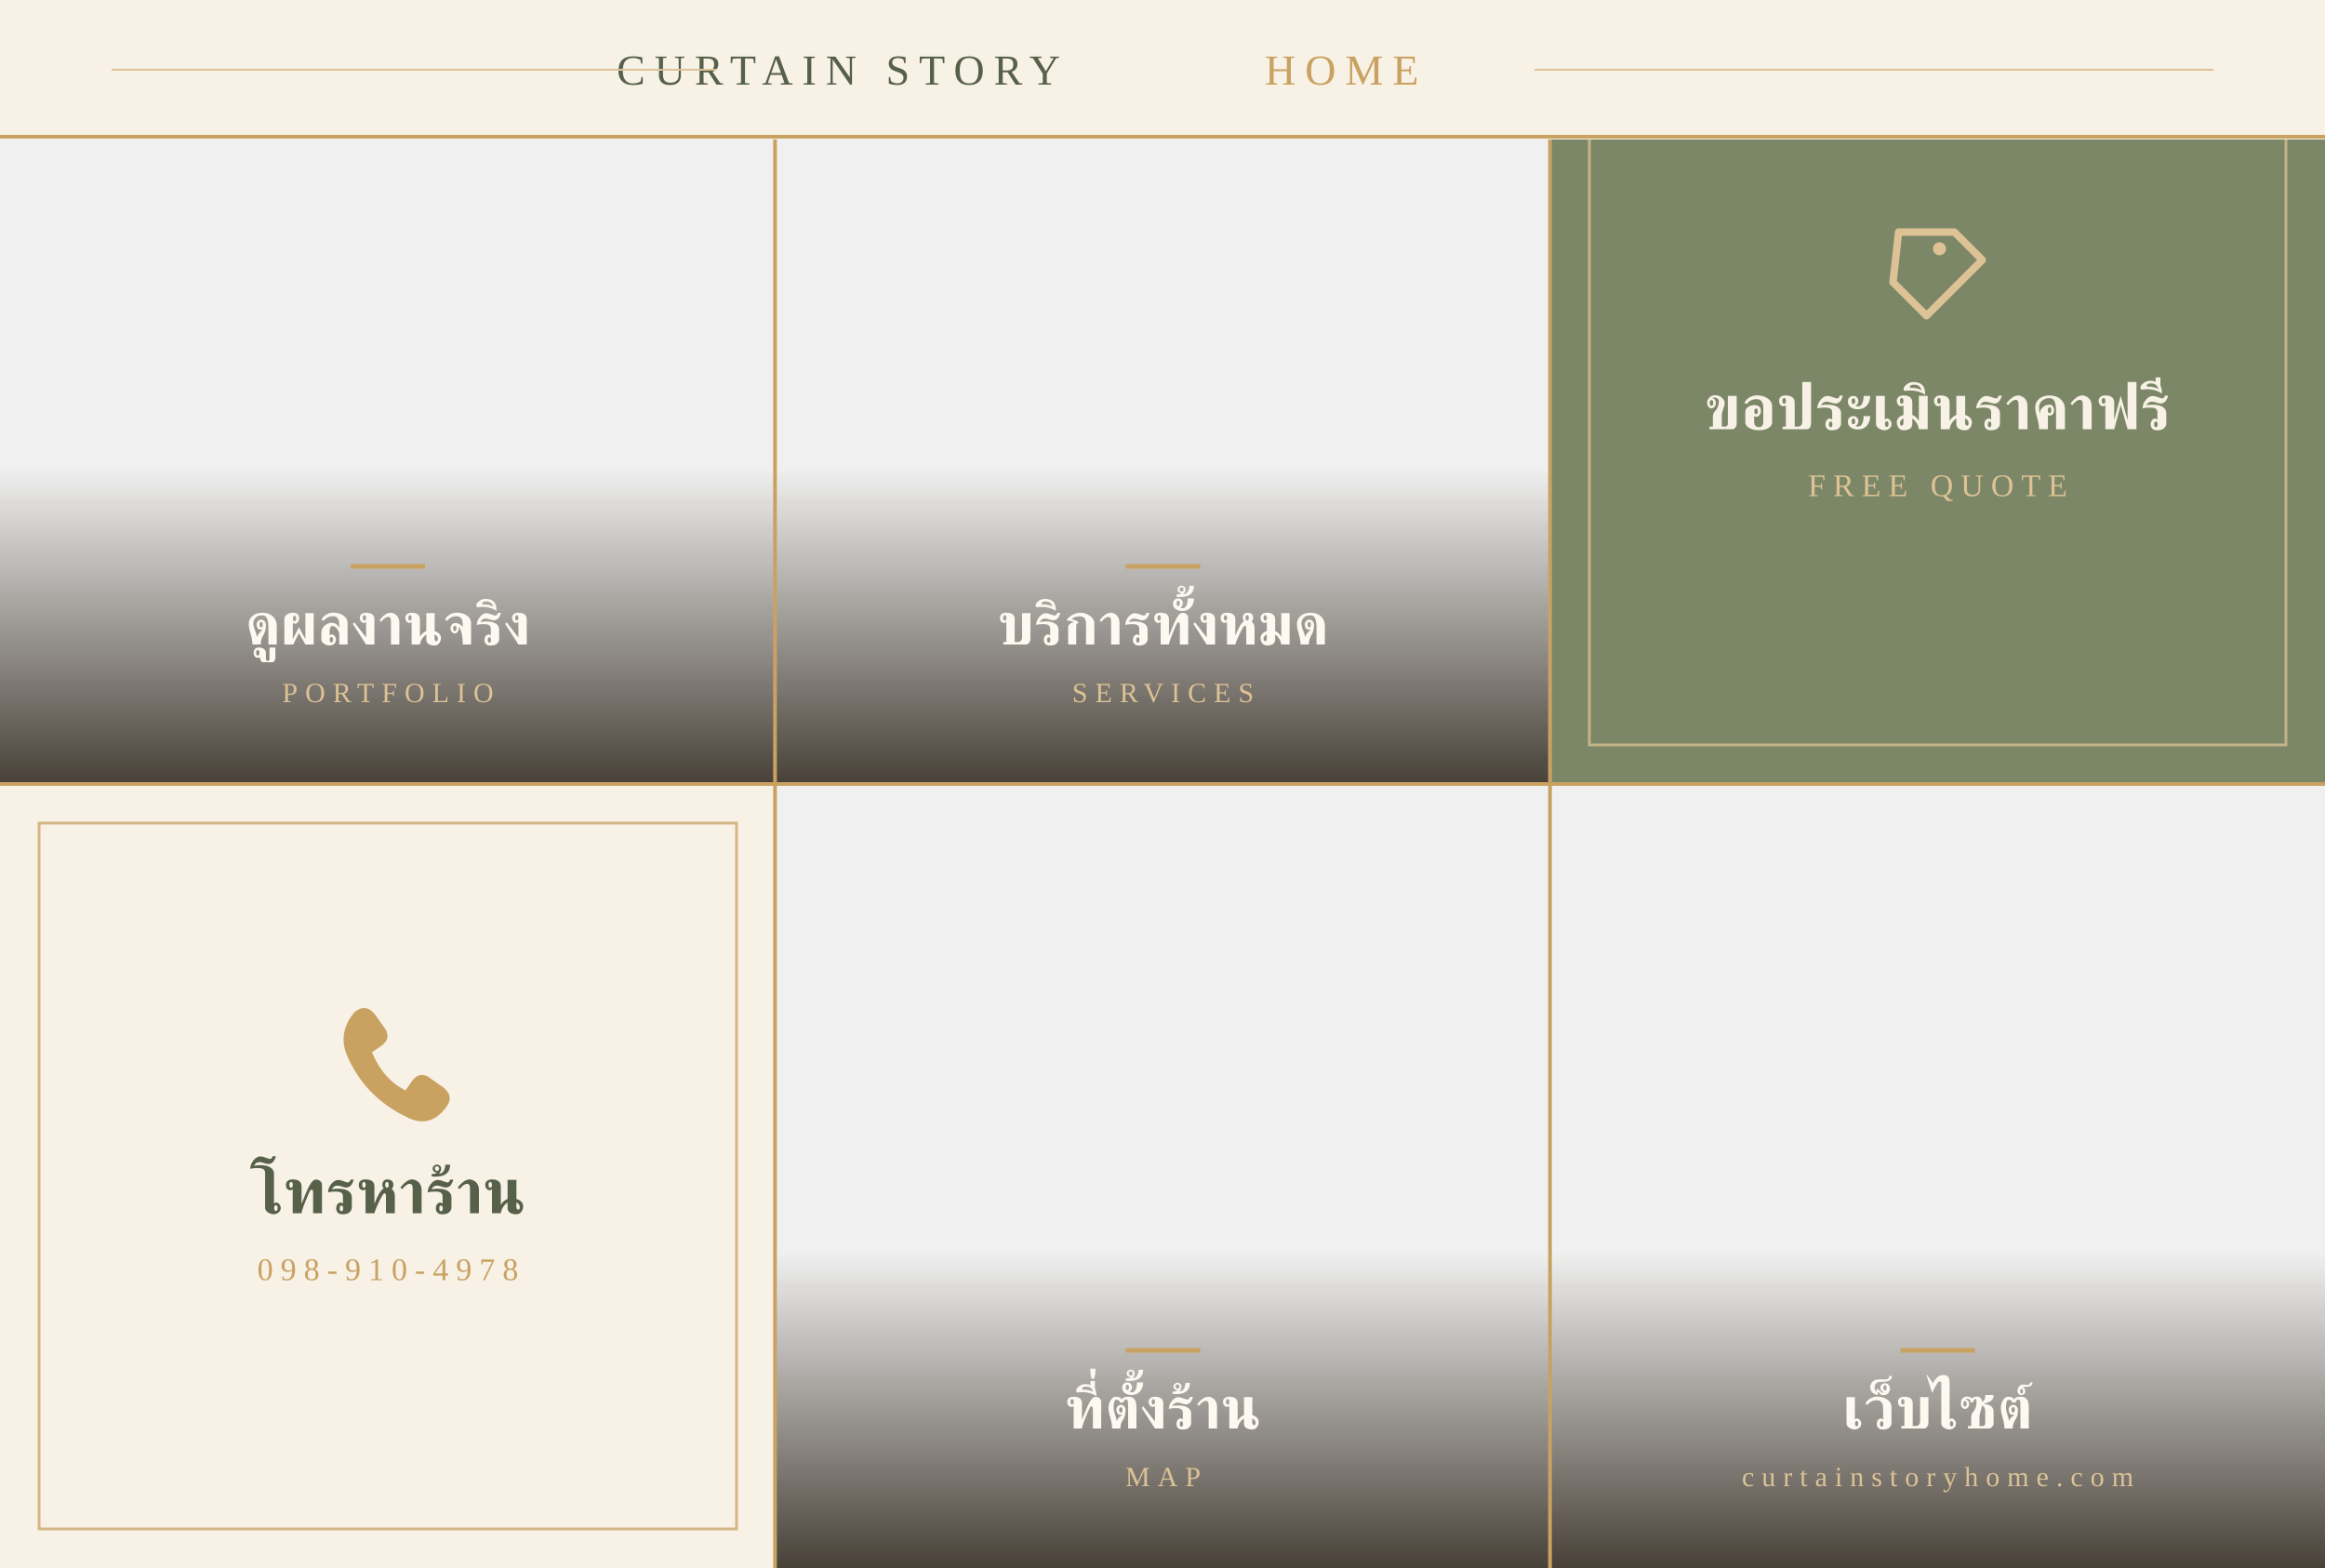
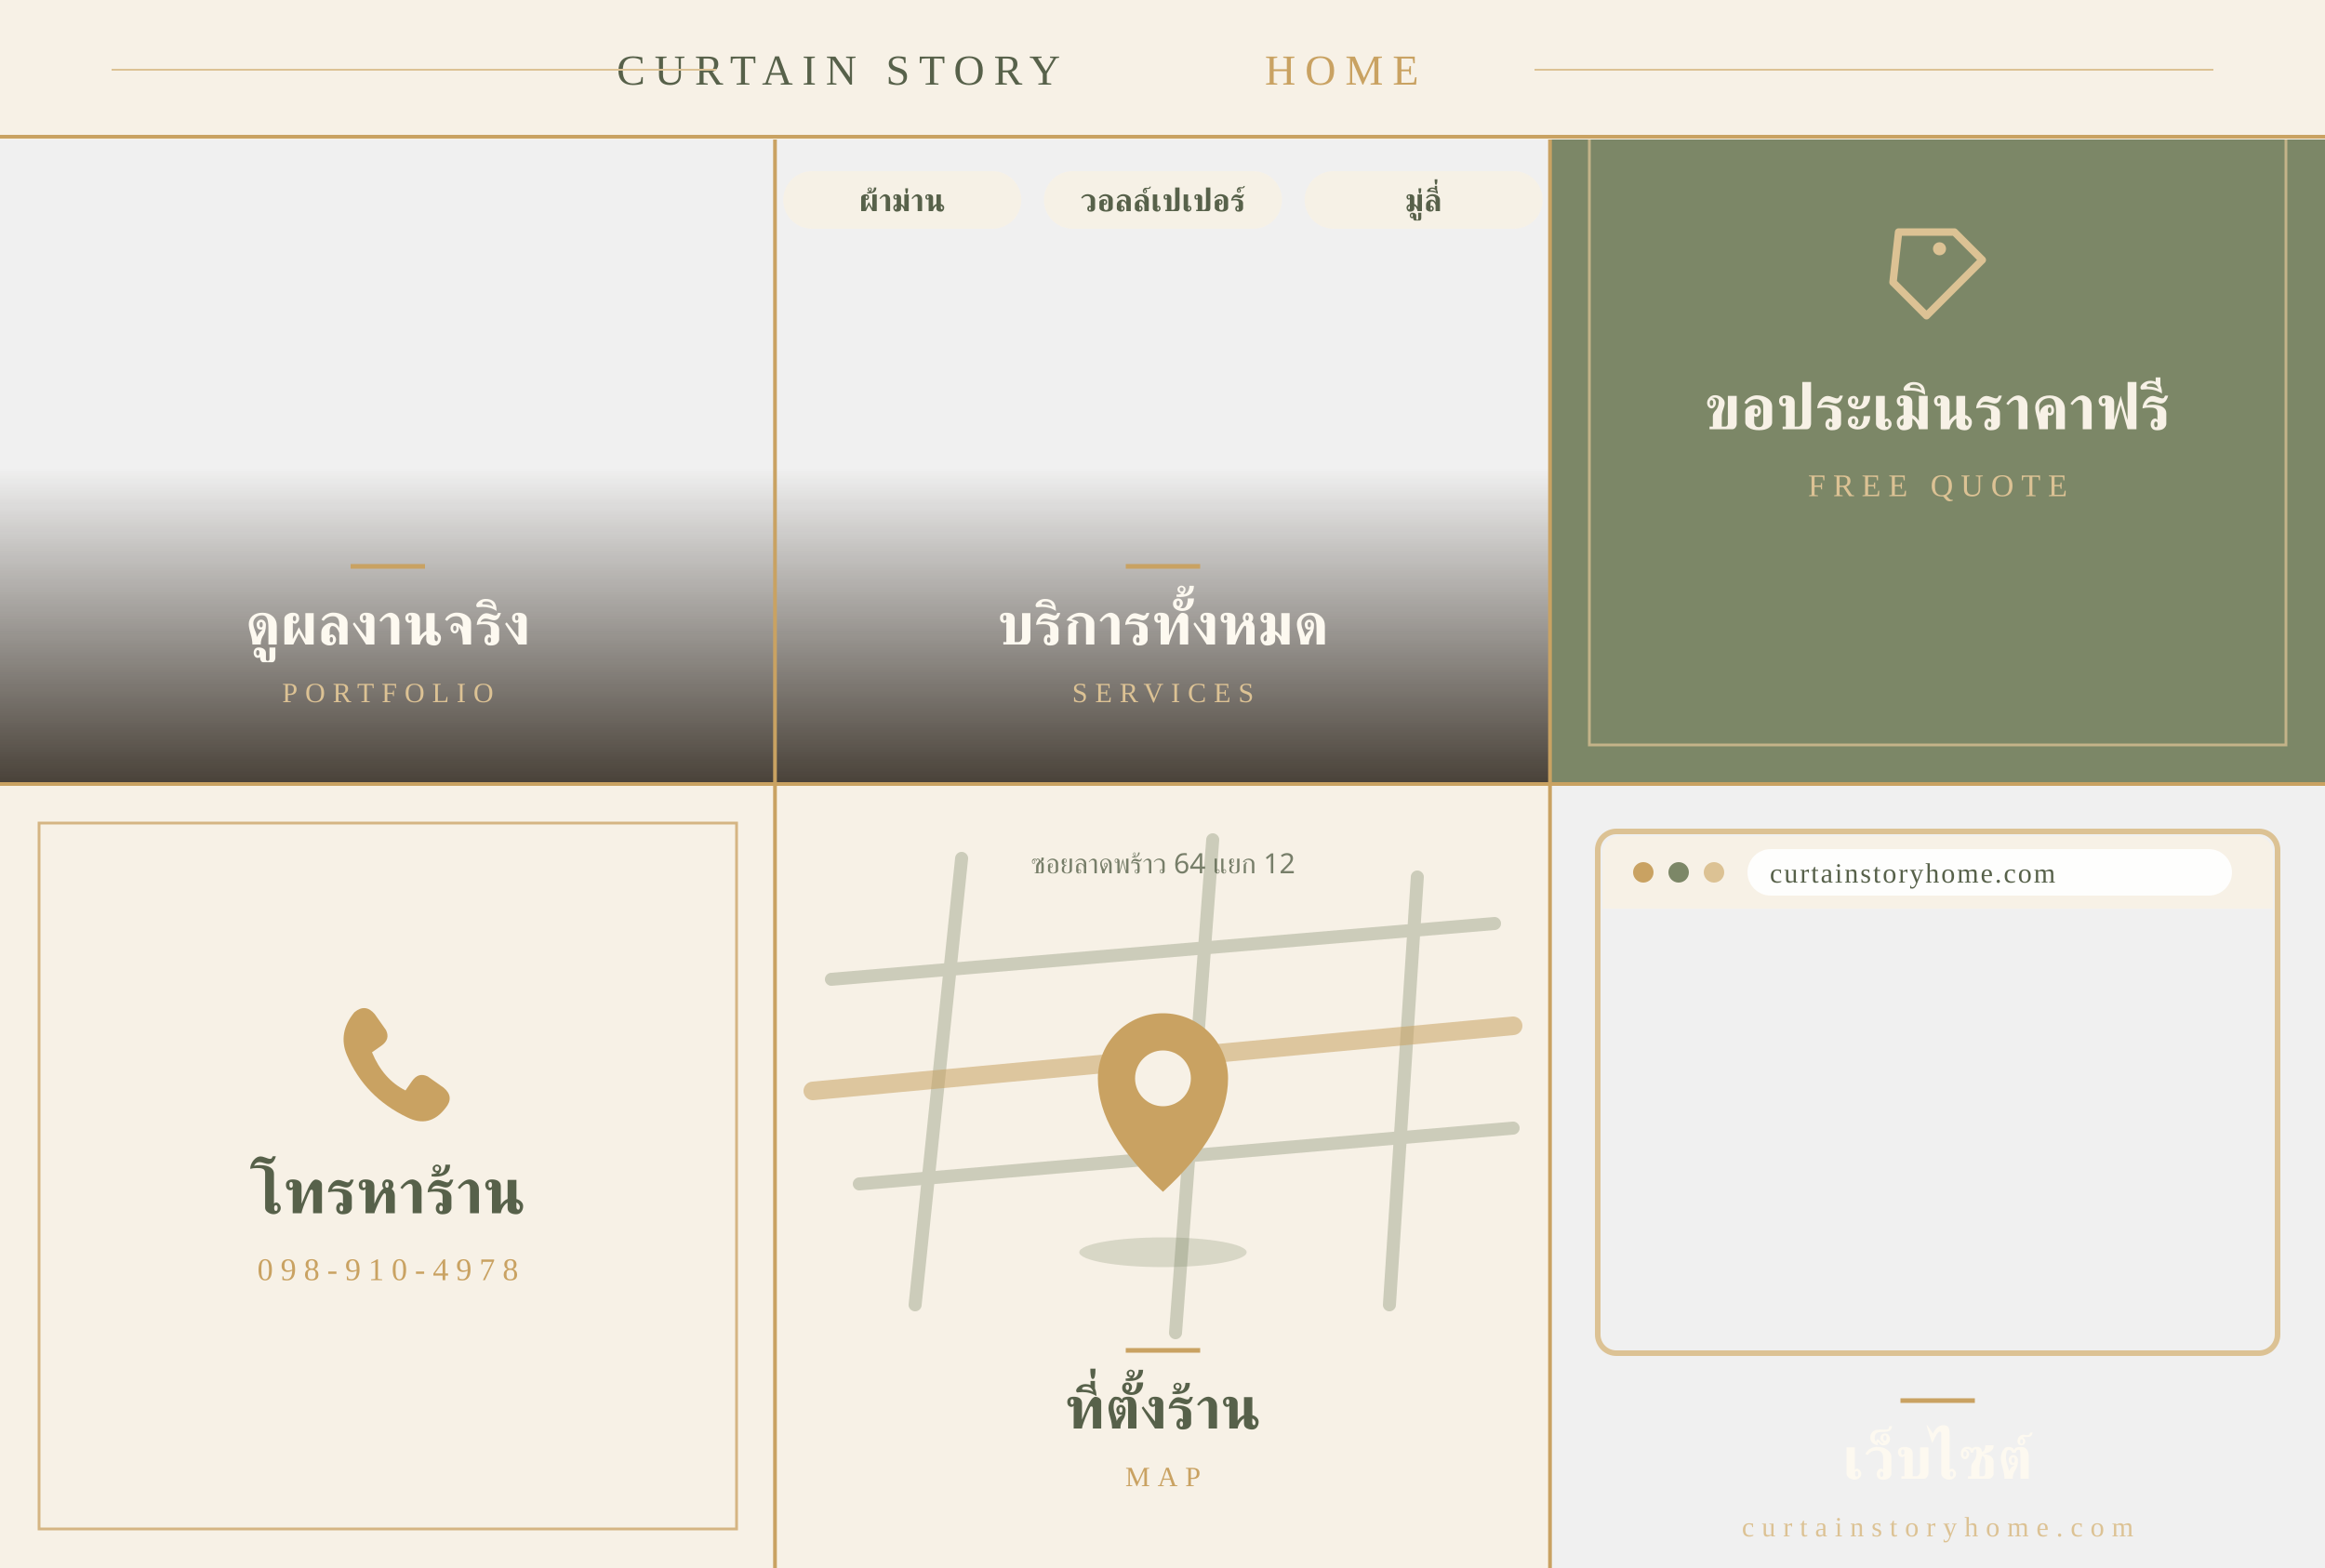
<svg xmlns="http://www.w3.org/2000/svg" width="2500" height="1686">
  <defs>
    <linearGradient id="fade0" x1="0" y1="0" x2="0" y2="1">
      <stop offset="0" stop-color="#241b10" stop-opacity="0" />
      <stop offset="1" stop-color="#241b10" stop-opacity="0.82" />
    </linearGradient>
    <linearGradient id="fade1" x1="0" y1="0" x2="0" y2="1">
      <stop offset="0" stop-color="#241b10" stop-opacity="0" />
      <stop offset="1" stop-color="#241b10" stop-opacity="0.82" />
    </linearGradient>
    <linearGradient id="fade2" x1="0" y1="0" x2="0" y2="1">
      <stop offset="0" stop-color="#241b10" stop-opacity="0" />
      <stop offset="1" stop-color="#241b10" stop-opacity="0.82" />
    </linearGradient>
    <linearGradient id="fade3" x1="0" y1="0" x2="0" y2="1">
      <stop offset="0" stop-color="#241b10" stop-opacity="0" />
      <stop offset="1" stop-color="#241b10" stop-opacity="0.82" />
    </linearGradient>
    <linearGradient id="fade4" x1="0" y1="0" x2="0" y2="1">
      <stop offset="0" stop-color="#241b10" stop-opacity="0" />
      <stop offset="1" stop-color="#241b10" stop-opacity="0.82" />
    </linearGradient>
    <linearGradient id="fade5" x1="0" y1="0" x2="0" y2="1">
      <stop offset="0" stop-color="#241b10" stop-opacity="0" />
      <stop offset="1" stop-color="#241b10" stop-opacity="0.82" />
    </linearGradient>
  </defs>
+   <rect x="0" y="503" width="834" height="340" fill="url(#fade0)" />
+   <line x1="377" y1="609" x2="457" y2="609" stroke="#c9a262" stroke-width="5" />
+   <text x="417" y="693" font-family="'Leelawadee UI', Tahoma, 'Segoe UI', sans-serif" font-size="64" font-weight="700" fill="#fdf9f0" text-anchor="middle">ดูผลงานจริง</text>
+   <text x="417" y="755" font-family="Georgia, 'Times New Roman', serif" font-size="30" letter-spacing="8" fill="#dcc294" text-anchor="middle">PORTFOLIO</text>
+   <rect x="842.167" y="184" width="256" height="62" rx="31" fill="#f7f1e6" opacity="0.94" />
+   <text x="970.167" y="227" font-family="'Leelawadee UI', Tahoma, 'Segoe UI', sans-serif" font-size="34" font-weight="700" fill="#57614a" text-anchor="middle">ผ้าม่าน</text>
+   <rect x="1122.5" y="184" width="256" height="62" rx="31" fill="#f7f1e6" opacity="0.94" />
+   <text x="1250.5" y="227" font-family="'Leelawadee UI', Tahoma, 'Segoe UI', sans-serif" font-size="34" font-weight="700" fill="#57614a" text-anchor="middle">วอลล์เปเปอร์</text>
+   <rect x="1402.833" y="184" width="256" height="62" rx="31" fill="#f7f1e6" opacity="0.94" />
+   <text x="1530.833" y="227" font-family="'Leelawadee UI', Tahoma, 'Segoe UI', sans-serif" font-size="34" font-weight="700" fill="#57614a" text-anchor="middle">มู่ลี่</text>
+   <rect x="834" y="503" width="833" height="340" fill="url(#fade1)" />
+   <line x1="1210.5" y1="609" x2="1290.5" y2="609" stroke="#c9a262" stroke-width="5" />
+   <text x="1250.5" y="693" font-family="'Leelawadee UI', Tahoma, 'Segoe UI', sans-serif" font-size="64" font-weight="700" fill="#fdf9f0" text-anchor="middle">บริการทั้งหมด</text>
+   <text x="1250.5" y="755" font-family="Georgia, 'Times New Roman', serif" font-size="30" letter-spacing="8" fill="#dcc294" text-anchor="middle">SERVICES</text>
  <rect x="1667" y="0" width="833" height="843" fill="#7c8767" />
  <rect x="1709" y="42" width="749" height="759" fill="none" stroke="#dcc294" stroke-width="3" opacity="0.75" />
  <path d="M2041.5 249.5 L2101.5 249.5 L2131.5 279.5 L2071.5 339.5 L2035.5 303.5 Z" fill="none" stroke="#dcc294" stroke-width="8" stroke-linejoin="round" />
  <circle cx="2085.5" cy="267.5" r="7" fill="#dcc294" />
  <text x="2083.5" y="461.5" font-family="'Leelawadee UI', Tahoma, 'Segoe UI', sans-serif" font-size="68" font-weight="700" fill="#f7f1e6" text-anchor="middle">ขอประเมินราคาฟรี</text>
  <text x="2083.5" y="533.5" font-family="Georgia, 'Times New Roman', serif" font-size="34" letter-spacing="8" fill="#dcc294" text-anchor="middle">FREE QUOTE</text>
  <rect x="0" y="843" width="834" height="843" fill="#f7f1e6" />
  <rect x="42" y="885" width="750" height="759" fill="none" stroke="#c9a262" stroke-width="3" opacity="0.75" />
  <path d="M381 1088.5 q12 -10 22 2 l12 17 q5 10 -5 17 l-10 7 q12 29 36 41 l7 -10 q7 -10 17 -5 l17 12 q12 10 2 22 q-17 22 -41 10 q-46 -22 -65 -67 q-10 -24 8 -46 Z" fill="#c9a262" />
  <text x="417" y="1304.5" font-family="'Leelawadee UI', Tahoma, 'Segoe UI', sans-serif" font-size="68" font-weight="700" fill="#57614a" text-anchor="middle">โทรหาร้าน</text>
  <text x="417" y="1376.5" font-family="Georgia, 'Times New Roman', serif" font-size="34" letter-spacing="8" fill="#c9a262" text-anchor="middle">098-910-4978</text>
-   <rect x="0" y="503" width="834" height="340" fill="url(#fade0)" />
-   <line x1="377" y1="609" x2="457" y2="609" stroke="#c9a262" stroke-width="5" />
-   <text x="417" y="693" font-family="'Leelawadee UI', Tahoma, 'Segoe UI', sans-serif" font-size="64" font-weight="700" fill="#fdf9f0" text-anchor="middle">ดูผลงานจริง</text>
-   <text x="417" y="755" font-family="Georgia, 'Times New Roman', serif" font-size="30" letter-spacing="8" fill="#dcc294" text-anchor="middle">PORTFOLIO</text>
-   <rect x="834" y="503" width="833" height="340" fill="url(#fade1)" />
-   <line x1="1210.5" y1="609" x2="1290.5" y2="609" stroke="#c9a262" stroke-width="5" />
-   <text x="1250.5" y="693" font-family="'Leelawadee UI', Tahoma, 'Segoe UI', sans-serif" font-size="64" font-weight="700" fill="#fdf9f0" text-anchor="middle">บริการทั้งหมด</text>
-   <text x="1250.5" y="755" font-family="Georgia, 'Times New Roman', serif" font-size="30" letter-spacing="8" fill="#dcc294" text-anchor="middle">SERVICES</text>
-   <rect x="834" y="1346" width="833" height="340" fill="url(#fade4)" />
+   <rect x="834" y="843" width="833" height="843" fill="#f7f1e6" />
+   <g stroke="#7c8767" stroke-width="14" opacity="0.35" stroke-linecap="round">
+     <line x1="894" y1="1053" x2="1607" y2="993" />
+     <line x1="924" y1="1273" x2="1627" y2="1213" />
+     <line x1="1034" y1="923" x2="984" y2="1403" />
+     <line x1="1304" y1="903" x2="1264" y2="1433" />
+     <line x1="1524" y1="943" x2="1494" y2="1403" />
+   </g>
+   <g stroke="#c9a262" stroke-width="20" opacity="0.55" stroke-linecap="round">
+     <line x1="874" y1="1173" x2="1627" y2="1103" />
+   </g>
+   <path d="M1250.5 1089.5 a70 70 0 0 1 70 70 q0 58 -70 122 q-70 -64 -70 -122 a70 70 0 0 1 70 -70 Z" fill="#c9a262" />
+   <circle cx="1250.5" cy="1159.5" r="30" fill="#f7f1e6" />
+   <ellipse cx="1250.5" cy="1346.5" rx="90" ry="16" fill="#7c8767" opacity="0.25" />
+   <text x="1250.5" y="939" font-family="'Leelawadee UI', Tahoma, 'Segoe UI', sans-serif" font-size="30" fill="#57614a" opacity="0.8" text-anchor="middle">ซอยลาดพร้าว 64 แยก 12</text>
  <line x1="1210.5" y1="1452" x2="1290.5" y2="1452" stroke="#c9a262" stroke-width="5" />
-   <text x="1250.5" y="1536" font-family="'Leelawadee UI', Tahoma, 'Segoe UI', sans-serif" font-size="64" font-weight="700" fill="#fdf9f0" text-anchor="middle">ที่ตั้งร้าน</text>
-   <text x="1250.5" y="1598" font-family="Georgia, 'Times New Roman', serif" font-size="30" letter-spacing="8" fill="#dcc294" text-anchor="middle">MAP</text>
-   <rect x="1667" y="1346" width="833" height="340" fill="url(#fade5)" />
-   <line x1="2043.5" y1="1452" x2="2123.5" y2="1452" stroke="#c9a262" stroke-width="5" />
-   <text x="2083.5" y="1536" font-family="'Leelawadee UI', Tahoma, 'Segoe UI', sans-serif" font-size="64" font-weight="700" fill="#fdf9f0" text-anchor="middle">เว็บไซต์</text>
-   <text x="2083.5" y="1598" font-family="Georgia, 'Times New Roman', serif" font-size="30" letter-spacing="8" fill="#dcc294" text-anchor="middle">curtainstoryhome.com</text>
+   <text x="1250.5" y="1536" font-family="'Leelawadee UI', Tahoma, 'Segoe UI', sans-serif" font-size="64" font-weight="700" fill="#57614a" text-anchor="middle">ที่ตั้งร้าน</text>
+   <text x="1250.5" y="1598" font-family="Georgia, 'Times New Roman', serif" font-size="30" letter-spacing="8" fill="#c9a262" text-anchor="middle">MAP</text>
+   <rect x="1718" y="894" width="731" height="561" rx="20" fill="none" stroke="#dcc294" stroke-width="6" />
+   <rect x="1723" y="899" width="721" height="78" rx="18" fill="#f7f1e6" />
+   <rect x="1723" y="959" width="721" height="18" fill="#f7f1e6" />
+   <circle cx="1767" cy="938" r="11" fill="#c9a262" />
+   <circle cx="1805" cy="938" r="11" fill="#7c8767" />
+   <circle cx="1843" cy="938" r="11" fill="#dcc294" />
+   <rect x="1879" y="913" width="521" height="50" rx="25" fill="#fff" opacity="0.9" />
+   <text x="1903" y="949" font-family="Georgia, 'Times New Roman', serif" font-size="30" letter-spacing="2" fill="#57614a">curtainstoryhome.com</text>
+   <line x1="2043.5" y1="1506" x2="2123.5" y2="1506" stroke="#c9a262" stroke-width="5" />
+   <text x="2083.5" y="1590" font-family="'Leelawadee UI', Tahoma, 'Segoe UI', sans-serif" font-size="64" font-weight="700" fill="#fdf9f0" text-anchor="middle">เว็บไซต์</text>
+   <text x="2083.5" y="1652" font-family="Georgia, 'Times New Roman', serif" font-size="30" letter-spacing="8" fill="#dcc294" text-anchor="middle">curtainstoryhome.com</text>
  <rect x="0" y="0" width="2500" height="150" fill="#f7f1e6" />
  <line x1="0" y1="147" x2="2500" y2="147" stroke="#c9a262" stroke-width="4" />
  <text x="1140" y="91" font-family="Georgia, 'Times New Roman', serif" font-size="46" letter-spacing="10" fill="#57614a" text-anchor="end">CURTAIN STORY</text>
  <text x="1360" y="91" font-family="Georgia, 'Times New Roman', serif" font-size="46" letter-spacing="10" fill="#c9a262" text-anchor="start">HOME</text>
  <line x1="120" y1="75" x2="770" y2="75" stroke="#dcc294" stroke-width="2" />
  <line x1="1650" y1="75" x2="2380" y2="75" stroke="#dcc294" stroke-width="2" />
  <line x1="833.333" y1="150" x2="833.333" y2="1686" stroke="#c9a262" stroke-width="4" />
  <line x1="1666.667" y1="150" x2="1666.667" y2="1686" stroke="#c9a262" stroke-width="4" />
  <line x1="0" y1="843" x2="2500" y2="843" stroke="#c9a262" stroke-width="4" />
</svg>
